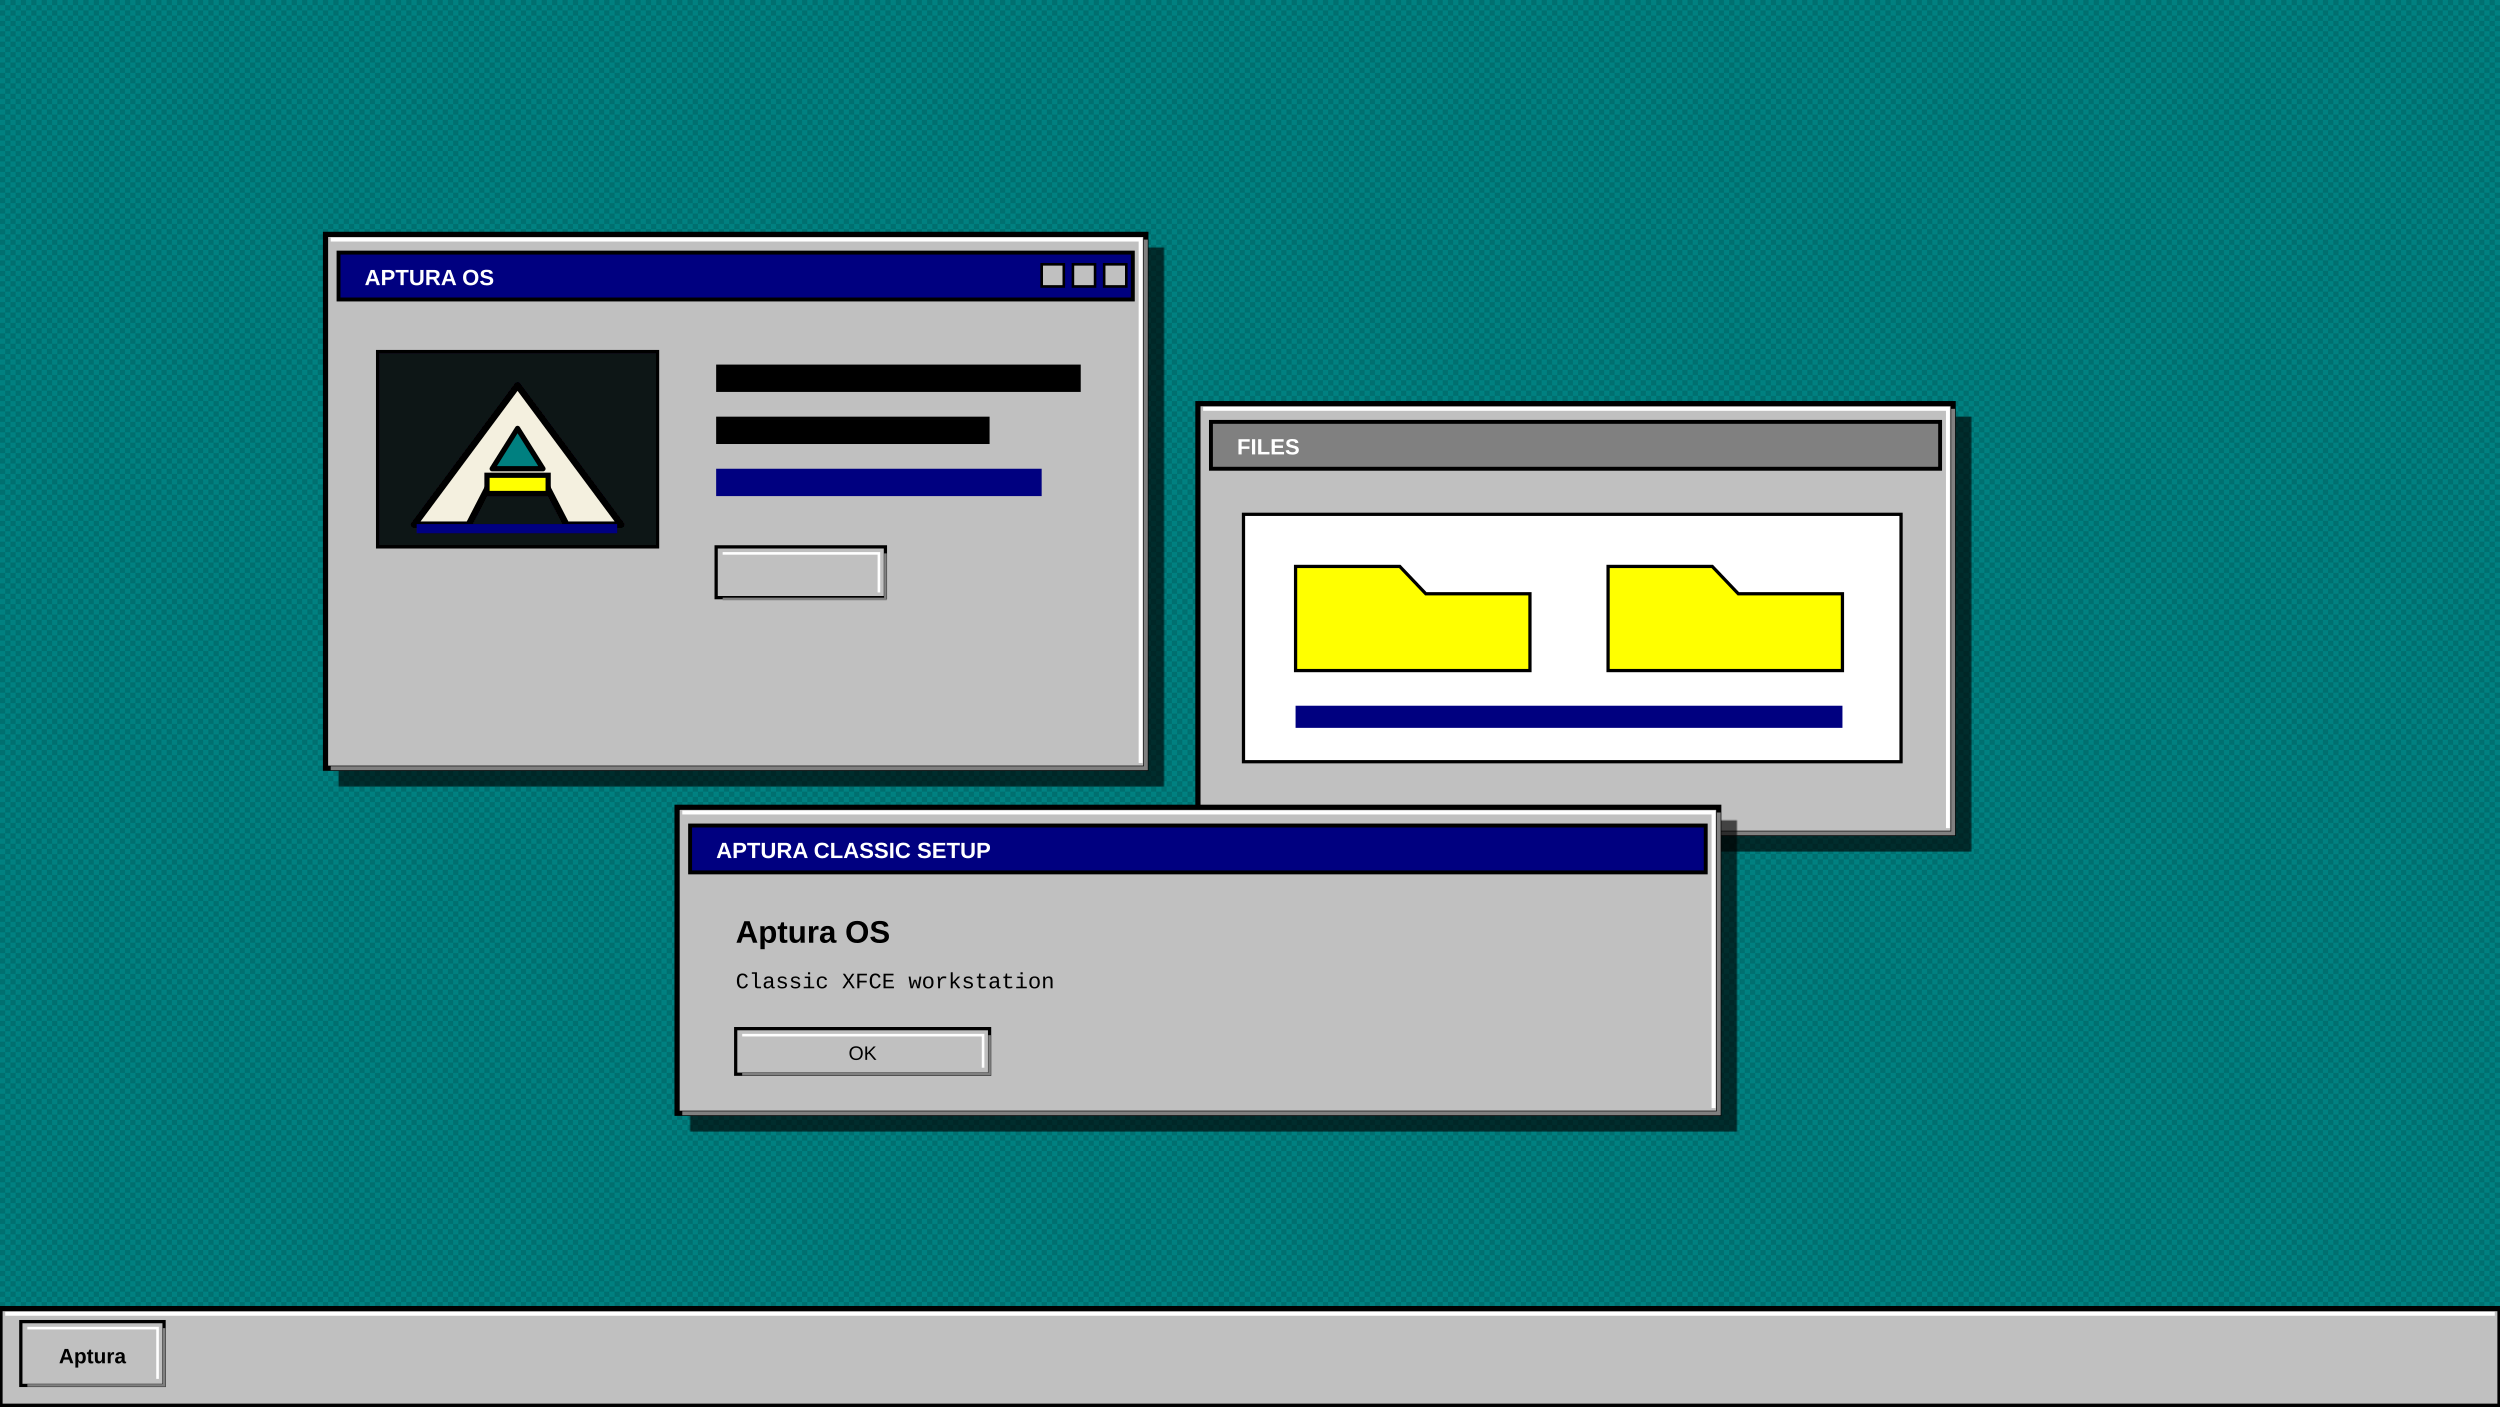
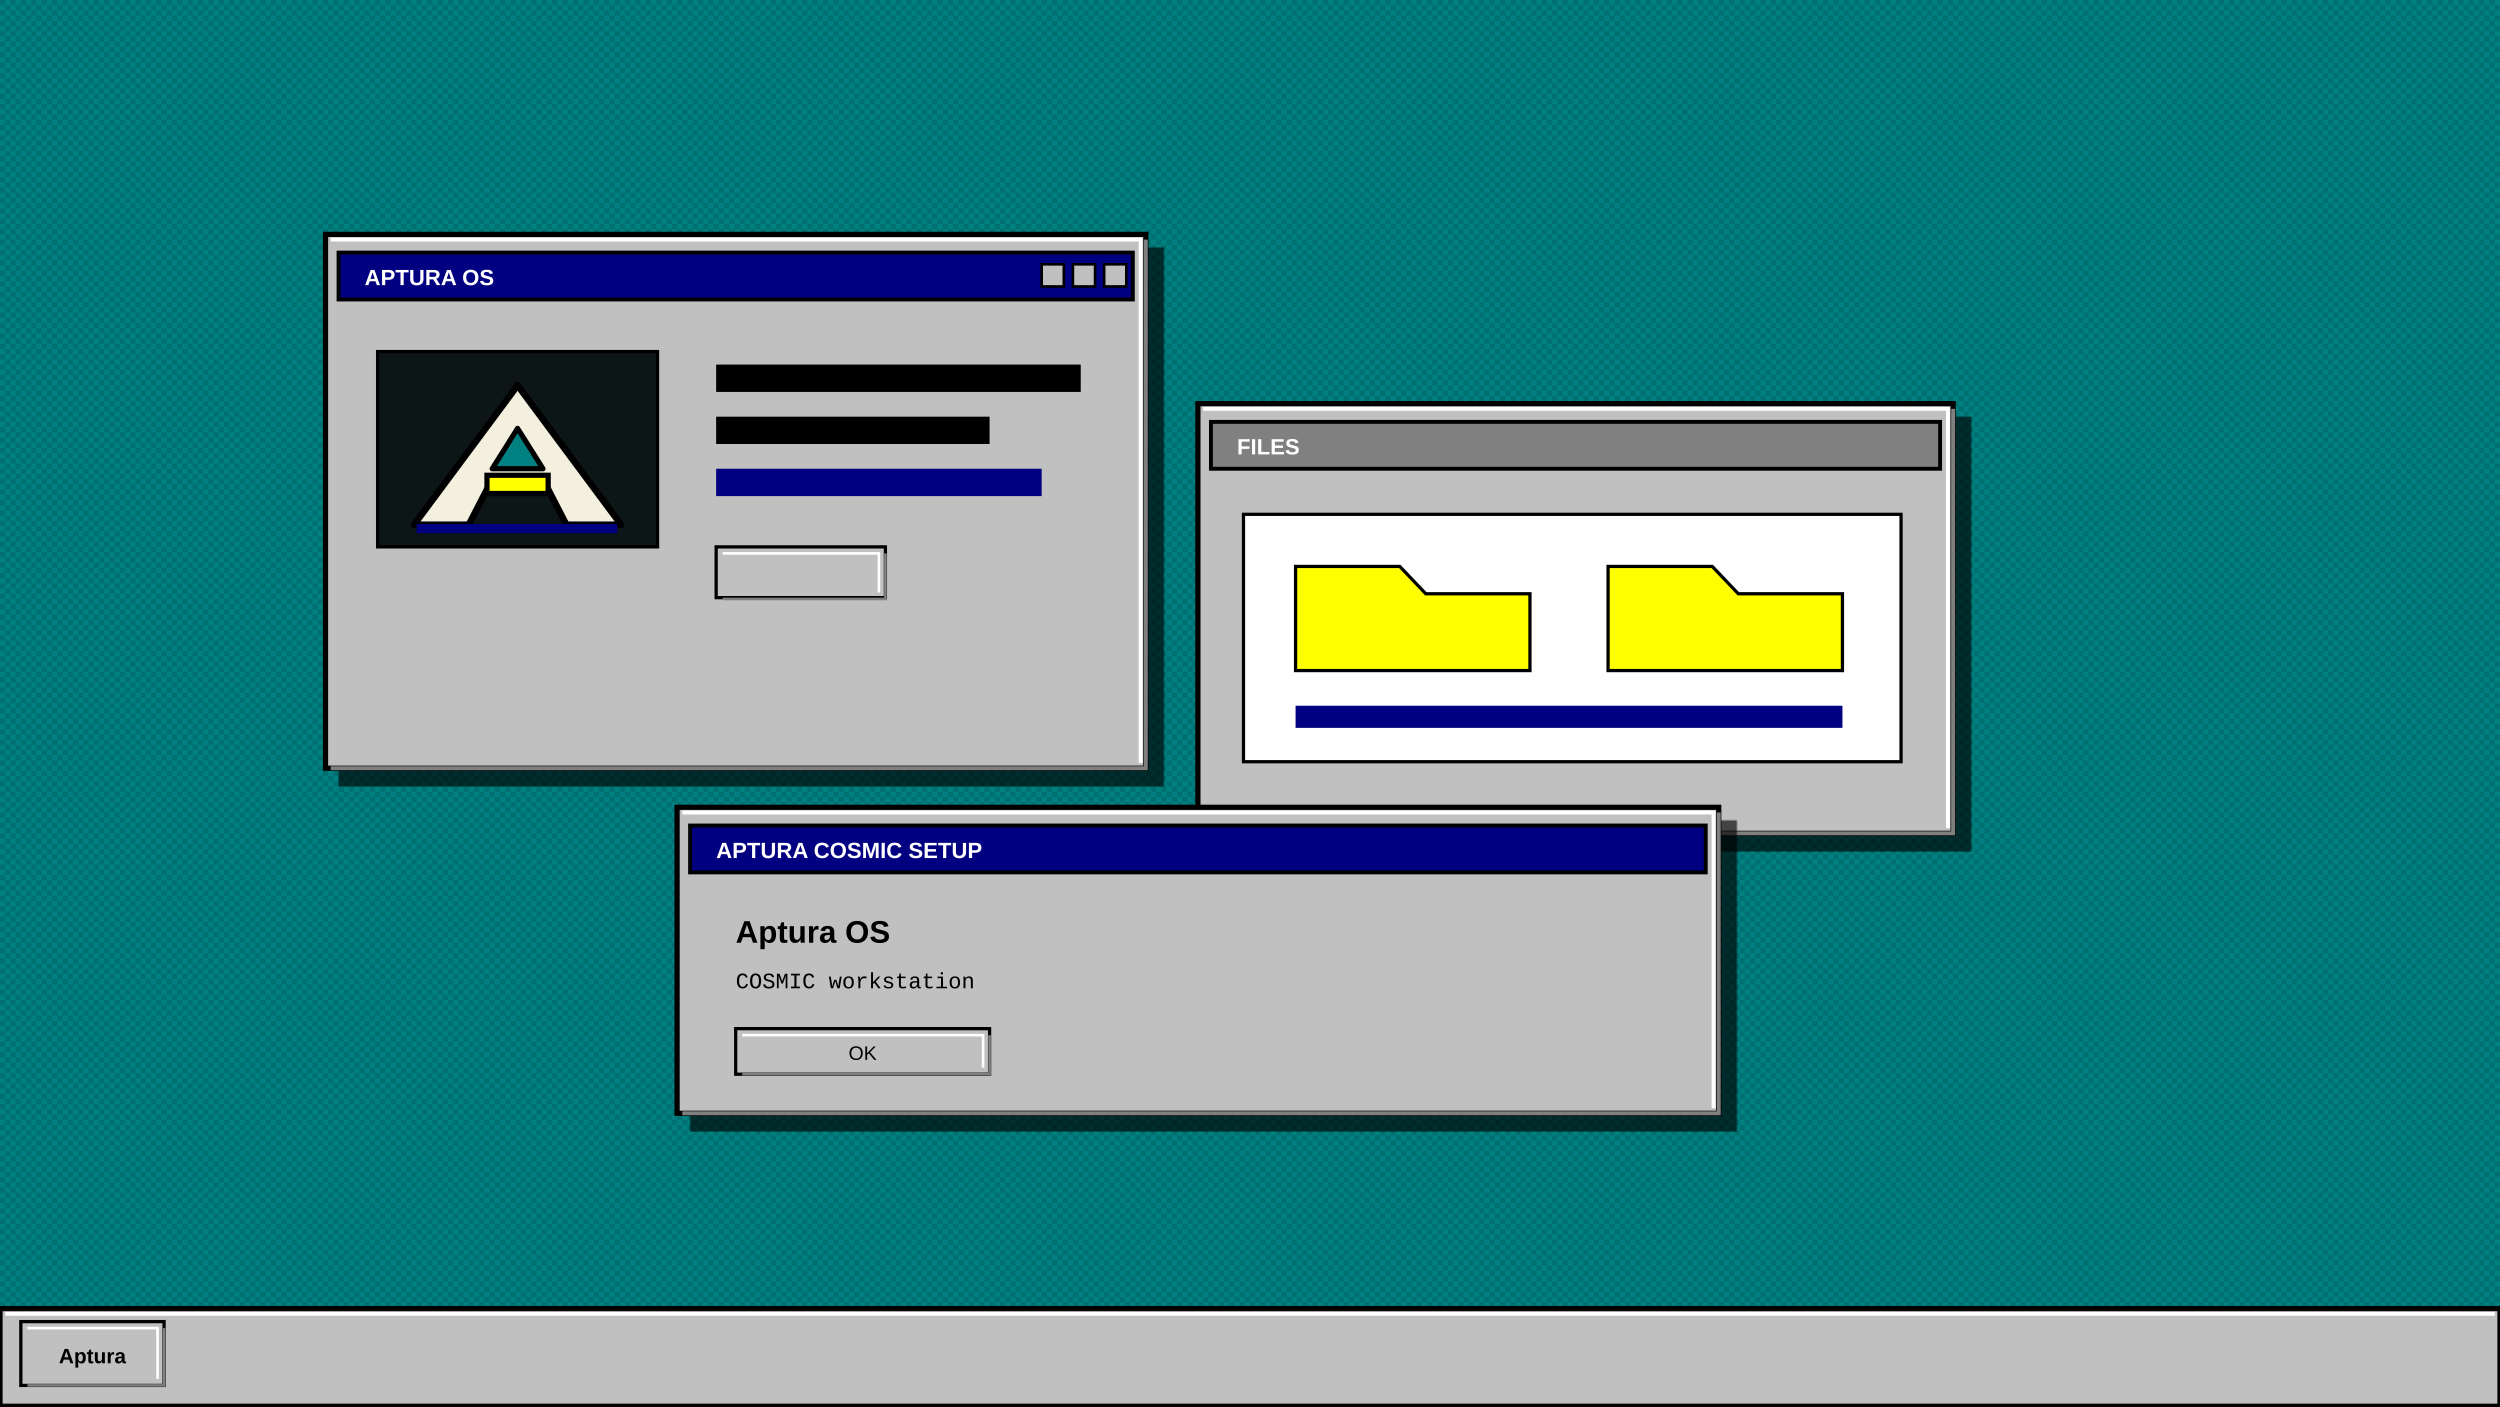
- <svg xmlns="http://www.w3.org/2000/svg" width="3840" height="2160" viewBox="0 0 3840 2160" role="img" aria-label="Aptura OS classic desktop wallpaper">
+ <svg xmlns="http://www.w3.org/2000/svg" width="3840" height="2160" viewBox="0 0 3840 2160" role="img" aria-label="Aptura OS COSMIC desktop wallpaper">
  <defs>
    <pattern id="dither" width="16" height="16" patternUnits="userSpaceOnUse">
      <rect width="16" height="16" fill="#008080" />
      <rect width="8" height="8" fill="#007070" />
      <rect x="8" y="8" width="8" height="8" fill="#007070" />
    </pattern>
    <filter id="hard-shadow" x="-10%" y="-10%" width="120%" height="120%">
      <feDropShadow dx="24" dy="24" stdDeviation="0" flood-color="#000000" flood-opacity="0.65" />
    </filter>
  </defs>
  <rect width="3840" height="2160" fill="url(#dither)" />
  <g filter="url(#hard-shadow)">
    <rect x="500" y="360" width="1260" height="820" fill="#c0c0c0" stroke="#000000" stroke-width="8" />
    <path d="M508 368H1752V1172" fill="none" stroke="#ffffff" stroke-width="6" />
    <path d="M1760 368V1180H508" fill="none" stroke="#808080" stroke-width="6" />
    <rect x="520" y="388" width="1220" height="72" fill="#000080" stroke="#000000" stroke-width="6" />
    <text x="560" y="438" fill="#ffffff" font-family="Arial, Helvetica, sans-serif" font-size="34" font-weight="700">APTURA OS</text>
    <g fill="#c0c0c0" stroke="#000000" stroke-width="4">
      <rect x="1600" y="406" width="34" height="34" />
      <rect x="1648" y="406" width="34" height="34" />
      <rect x="1696" y="406" width="34" height="34" />
    </g>
    <rect x="580" y="540" width="430" height="300" fill="#101318" stroke="#000000" stroke-width="5" />
    <path d="M795 592L954 806H870L836 740H754L720 806H636Z" fill="#f4f0df" stroke="#000000" stroke-width="10" stroke-linejoin="round" />
    <path d="M795 658L834 720H756Z" fill="#008080" stroke="#000000" stroke-width="8" stroke-linejoin="round" />
    <rect x="748" y="730" width="94" height="28" fill="#ffff00" stroke="#000000" stroke-width="8" />
    <path d="M640 812H948" stroke="#000080" stroke-width="14" />
    <rect x="1100" y="560" width="560" height="42" fill="#000000" />
    <rect x="1100" y="640" width="420" height="42" fill="#000000" />
    <rect x="1100" y="720" width="500" height="42" fill="#000080" />
    <rect x="1100" y="840" width="260" height="78" fill="#c0c0c0" stroke="#000000" stroke-width="5" />
    <path d="M1110 850H1350V910" fill="none" stroke="#ffffff" stroke-width="4" />
    <path d="M1360 850V920H1110" fill="none" stroke="#808080" stroke-width="4" />
  </g>
  <g filter="url(#hard-shadow)">
    <rect x="1840" y="620" width="1160" height="660" fill="#c0c0c0" stroke="#000000" stroke-width="8" />
    <path d="M1848 628H2992V1272" fill="none" stroke="#ffffff" stroke-width="6" />
    <path d="M3000 628V1280H1848" fill="none" stroke="#808080" stroke-width="6" />
    <rect x="1860" y="648" width="1120" height="72" fill="#808080" stroke="#000000" stroke-width="6" />
    <text x="1900" y="698" fill="#ffffff" font-family="Arial, Helvetica, sans-serif" font-size="34" font-weight="700">FILES</text>
    <rect x="1910" y="790" width="1010" height="380" fill="#ffffff" stroke="#000000" stroke-width="5" />
    <g fill="#ffff00" stroke="#000000" stroke-width="5">
      <path d="M1990 870H2150L2190 912H2350V1030H1990Z" />
      <path d="M2470 870H2630L2670 912H2830V1030H2470Z" />
    </g>
    <rect x="1990" y="1084" width="840" height="34" fill="#000080" />
  </g>
  <g filter="url(#hard-shadow)">
    <rect x="1040" y="1240" width="1600" height="470" fill="#c0c0c0" stroke="#000000" stroke-width="8" />
    <path d="M1048 1248H2632V1702" fill="none" stroke="#ffffff" stroke-width="6" />
    <path d="M2640 1248V1710H1048" fill="none" stroke="#808080" stroke-width="6" />
    <rect x="1060" y="1268" width="1560" height="72" fill="#000080" stroke="#000000" stroke-width="6" />
-     <text x="1100" y="1318" fill="#ffffff" font-family="Arial, Helvetica, sans-serif" font-size="34" font-weight="700">APTURA CLASSIC SETUP</text>
+     <text x="1100" y="1318" fill="#ffffff" font-family="Arial, Helvetica, sans-serif" font-size="34" font-weight="700">APTURA COSMIC SETUP</text>
    <text x="1130" y="1448" fill="#000000" font-family="Arial, Helvetica, sans-serif" font-size="48" font-weight="700">Aptura OS</text>
-     <text x="1130" y="1518" fill="#000000" font-family="Courier New, monospace" font-size="34">Classic XFCE workstation</text>
+     <text x="1130" y="1518" fill="#000000" font-family="Courier New, monospace" font-size="34">COSMIC workstation</text>
    <rect x="1130" y="1580" width="390" height="70" fill="#c0c0c0" stroke="#000000" stroke-width="5" />
    <path d="M1140 1590H1510V1640" fill="none" stroke="#ffffff" stroke-width="4" />
    <path d="M1520 1590V1650H1140" fill="none" stroke="#808080" stroke-width="4" />
    <text x="1325" y="1628" text-anchor="middle" fill="#000000" font-family="Arial, Helvetica, sans-serif" font-size="30">OK</text>
  </g>
  <rect y="2010" width="3840" height="150" fill="#c0c0c0" stroke="#000000" stroke-width="8" />
  <path d="M8 2018H3832" stroke="#ffffff" stroke-width="6" />
  <rect x="32" y="2030" width="220" height="98" fill="#c0c0c0" stroke="#000000" stroke-width="5" />
  <path d="M42 2040H242V2118" fill="none" stroke="#ffffff" stroke-width="4" />
  <path d="M252 2040V2128H42" fill="none" stroke="#808080" stroke-width="4" />
  <text x="142" y="2094" text-anchor="middle" fill="#000000" font-family="Arial, Helvetica, sans-serif" font-size="32" font-weight="700">Aptura</text>
</svg>
